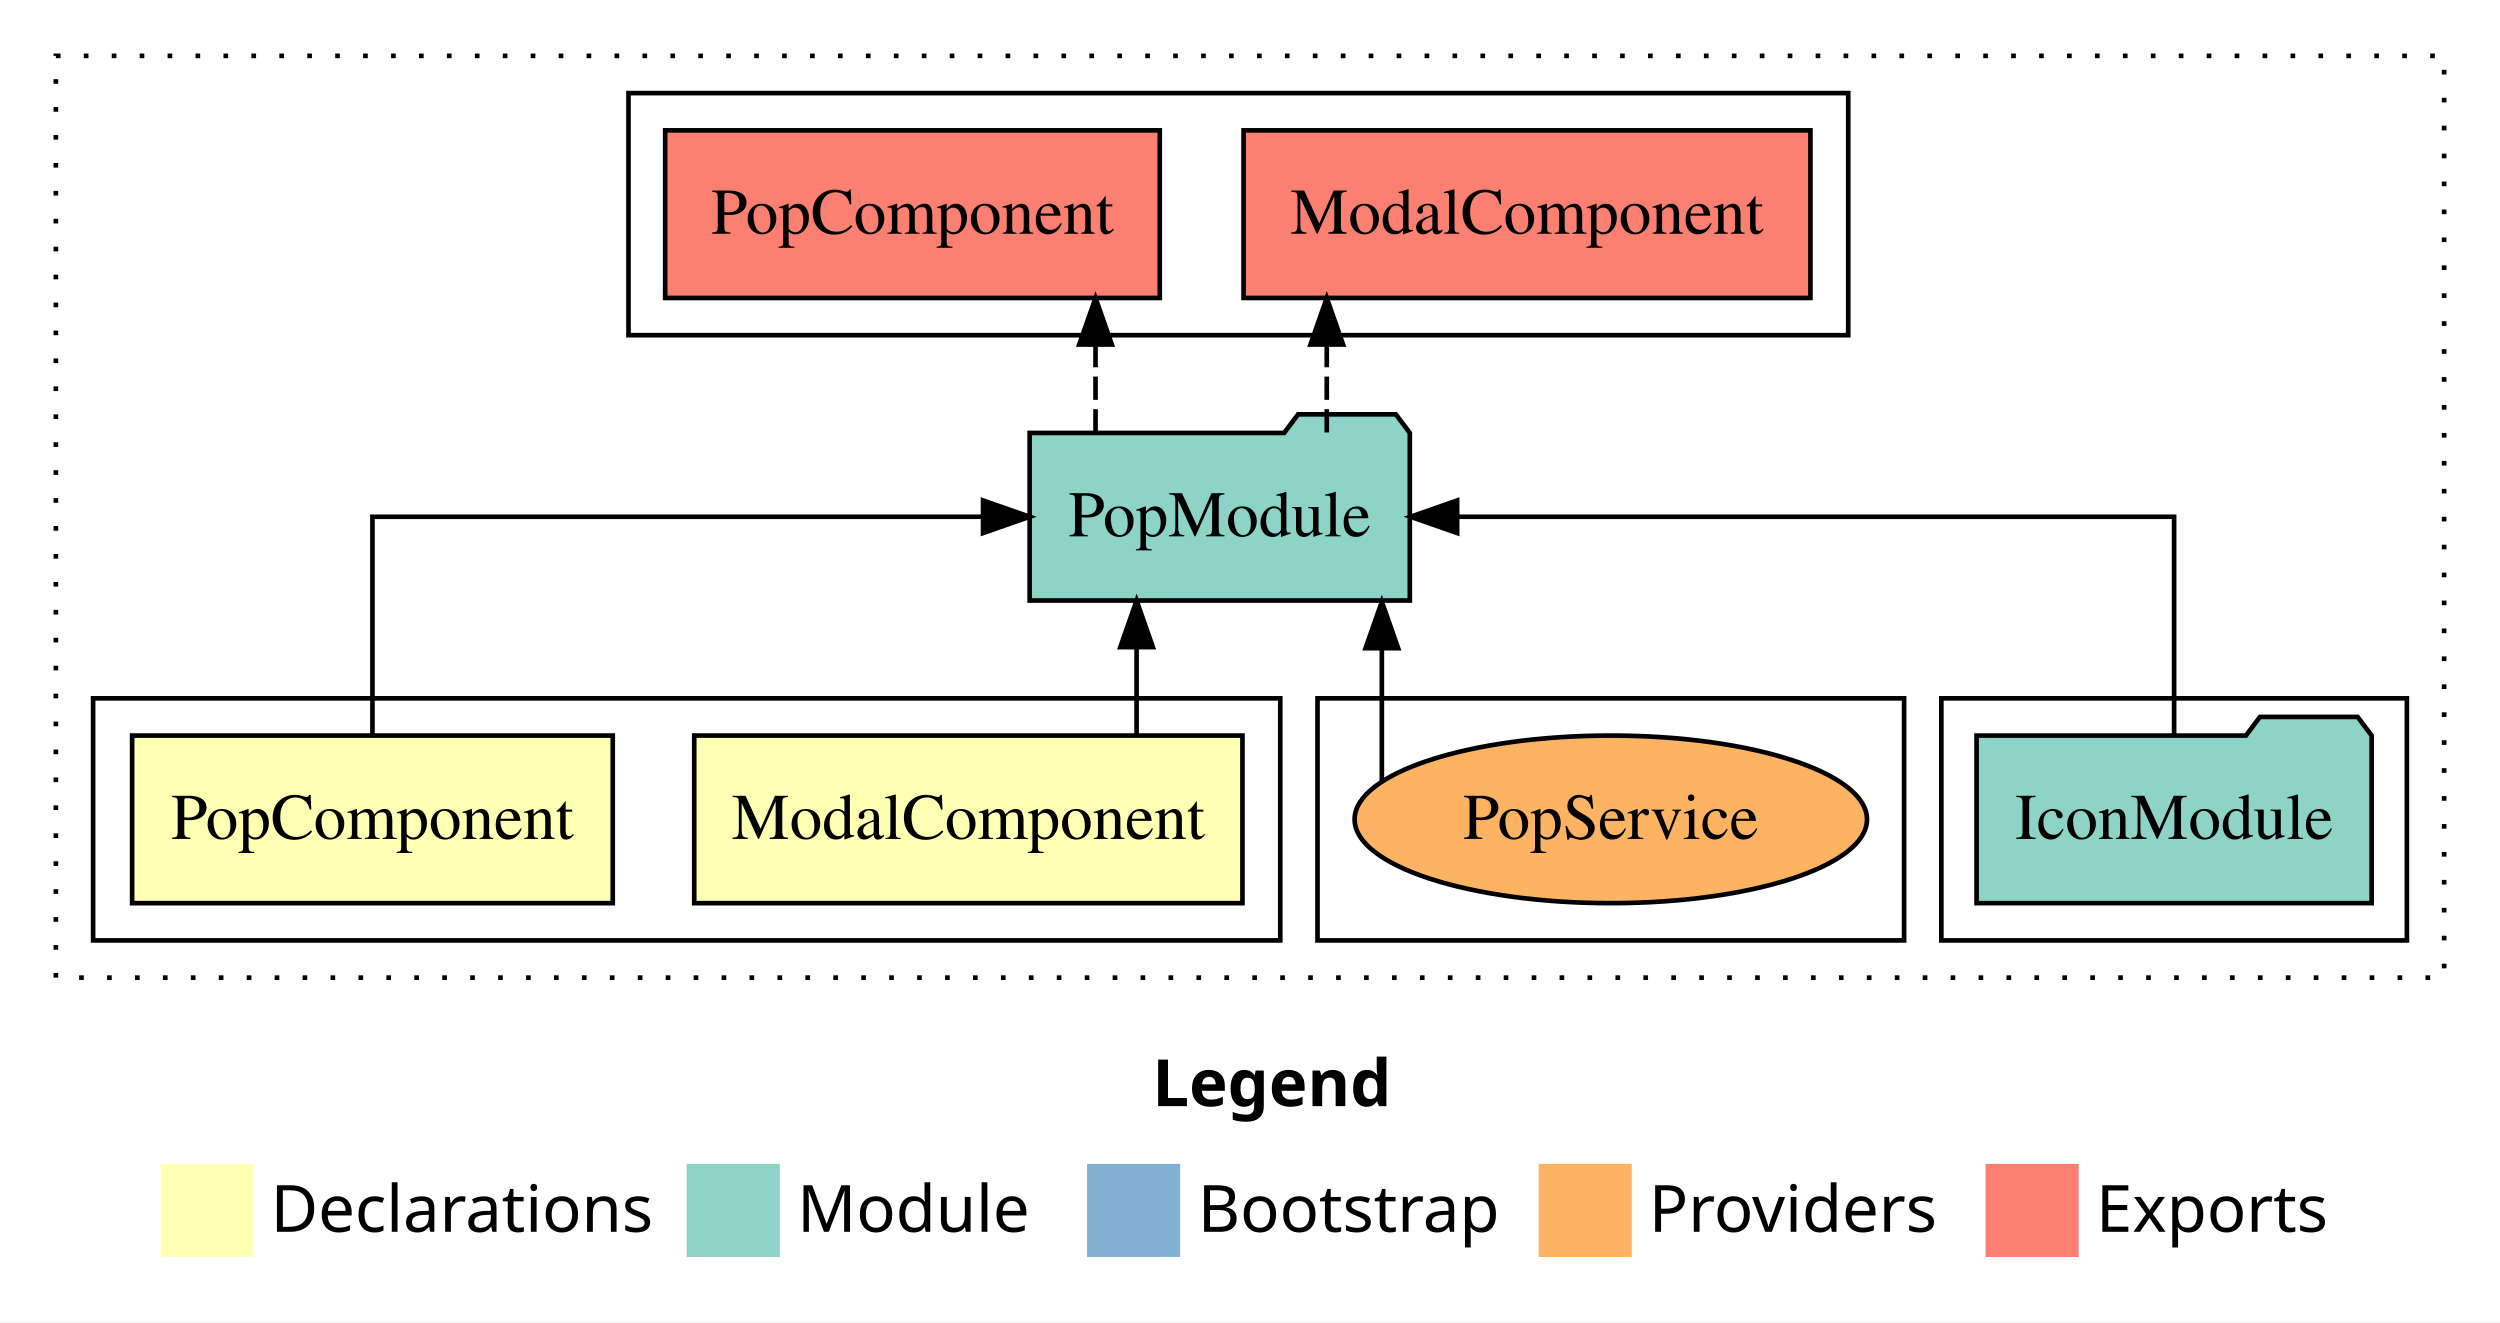
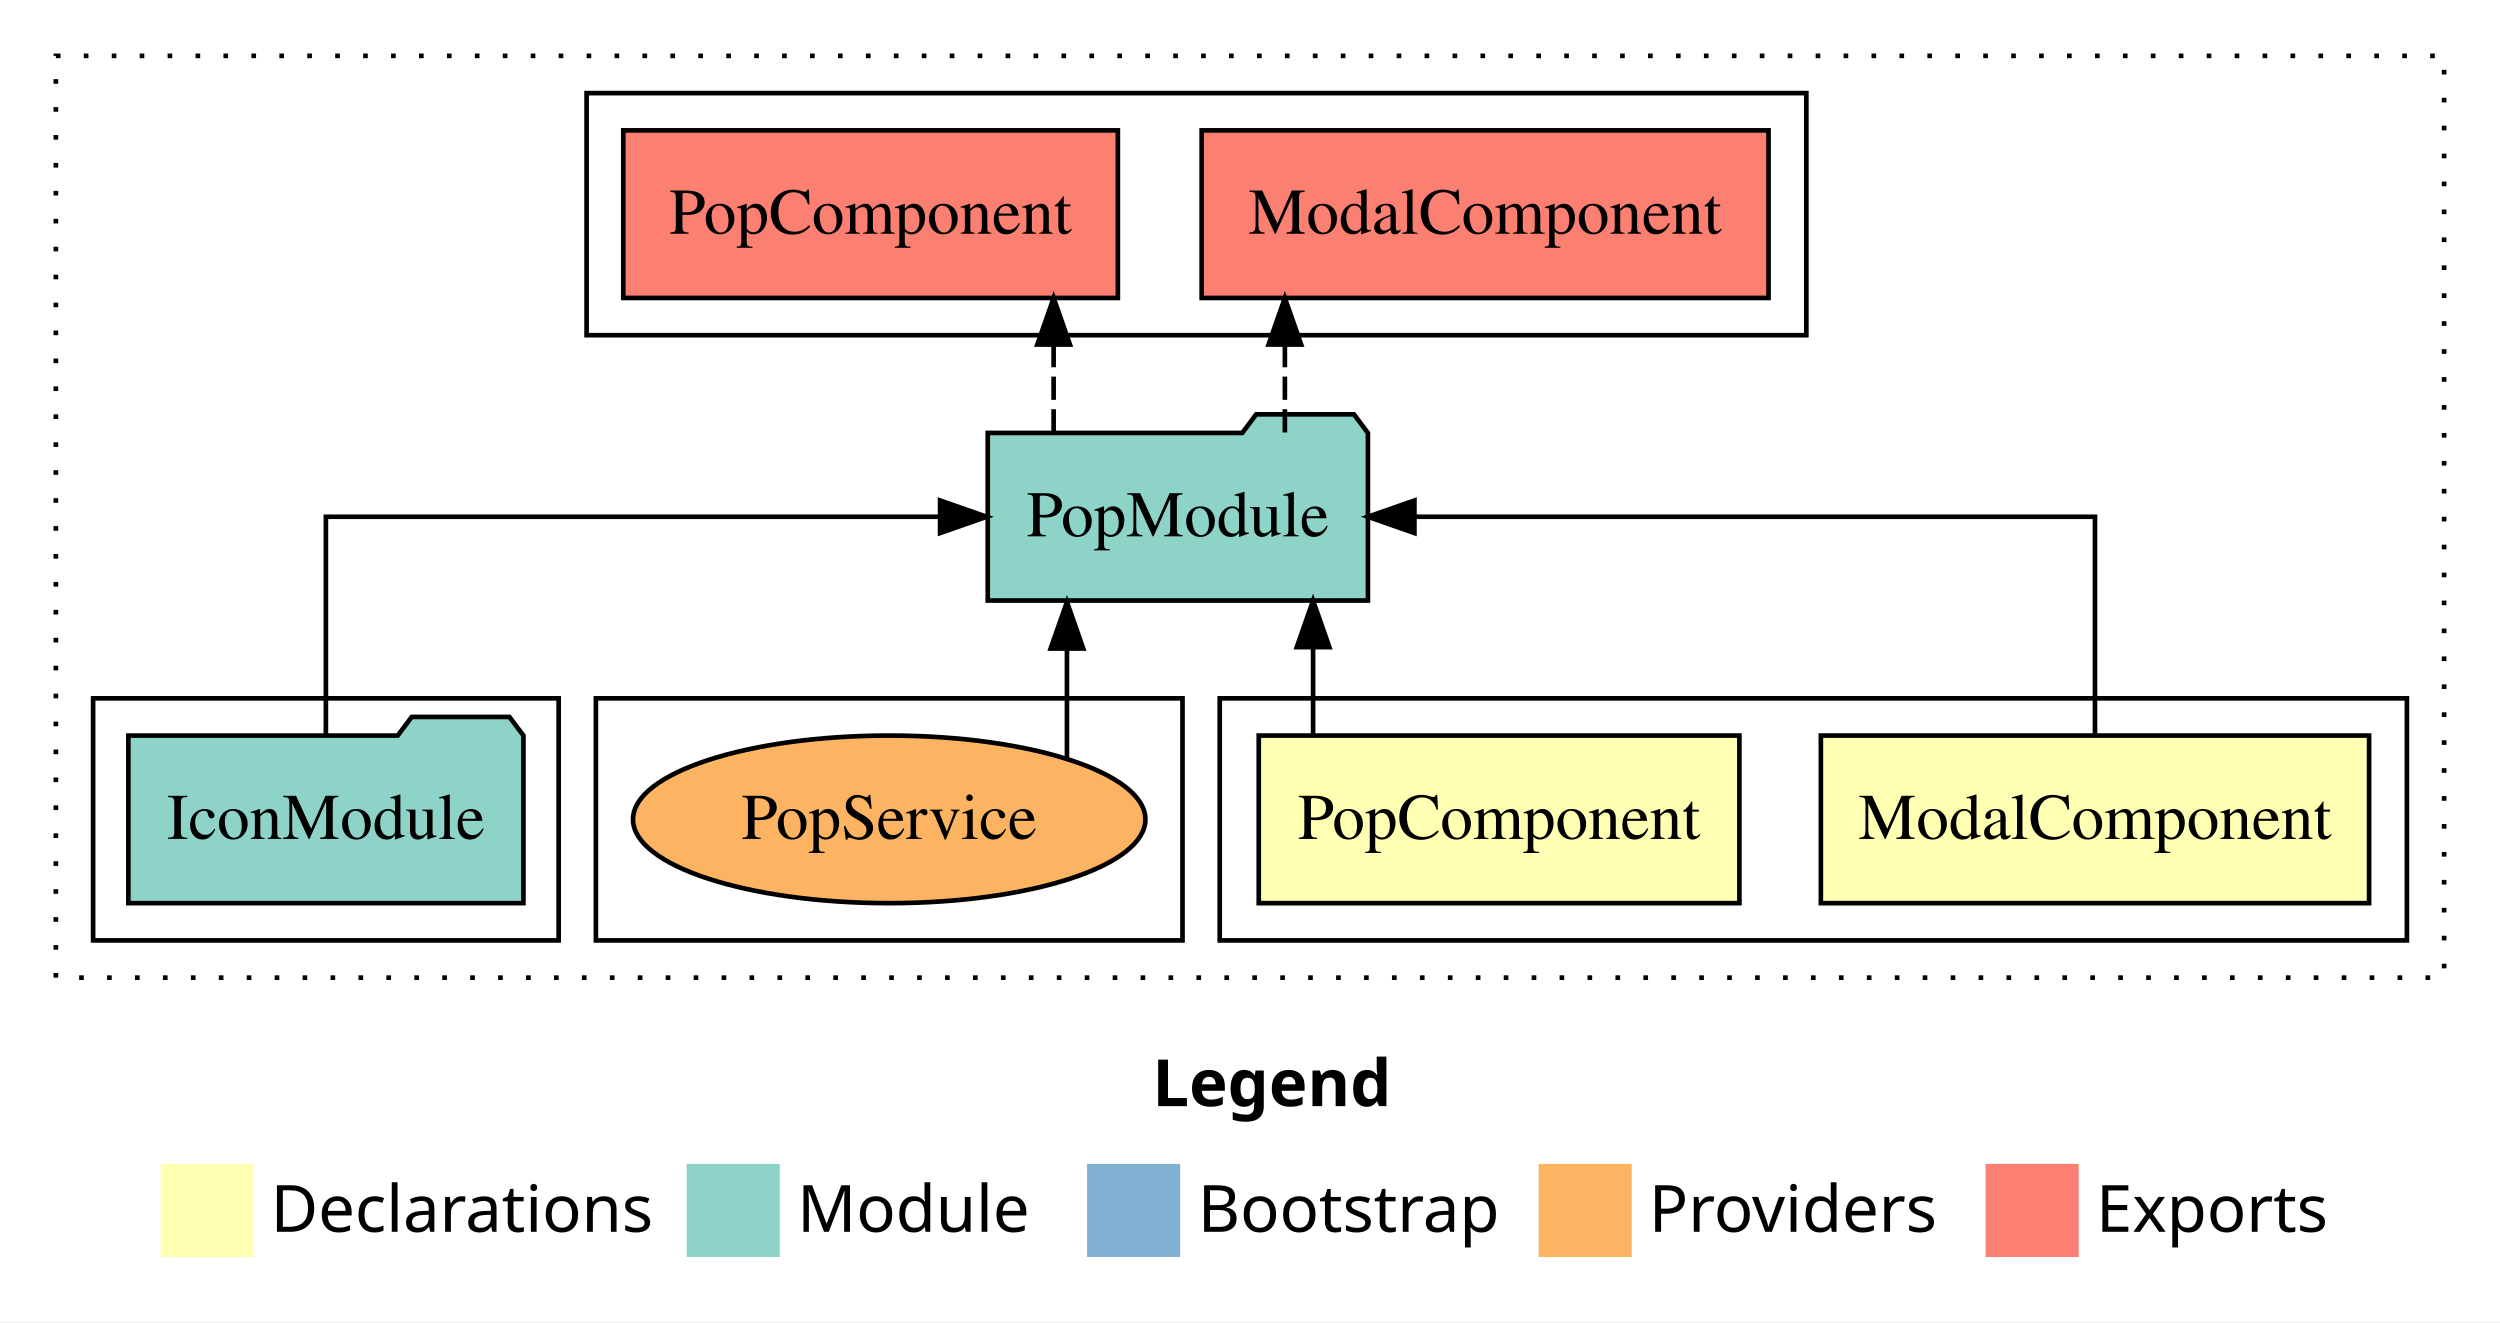
<svg xmlns="http://www.w3.org/2000/svg" width="537pt" height="284pt" viewBox="0.00 0.00 537.00 284.00">
  <g id="graph0" class="graph" transform="scale(1 1) rotate(0) translate(4 280)">
    <polygon fill="white" stroke="transparent" points="-4,4 -4,-280 533,-280 533,4 -4,4" />
    <text text-anchor="start" x="243.51" y="-42.4" font-family="sans-serif" font-weight="bold" font-size="14.00">Legend</text>
    <polygon fill="#ffffb3" stroke="transparent" points="30.5,-10 30.5,-30 50.5,-30 50.5,-10 30.5,-10" />
    <text text-anchor="start" x="54.13" y="-15.4" font-family="sans-serif" font-size="14.00">  Declarations</text>
    <polygon fill="#8dd3c7" stroke="transparent" points="143.5,-10 143.5,-30 163.5,-30 163.5,-10 143.5,-10" />
    <text text-anchor="start" x="167.23" y="-15.4" font-family="sans-serif" font-size="14.00">  Module</text>
    <polygon fill="#80b1d3" stroke="transparent" points="229.5,-10 229.5,-30 249.5,-30 249.5,-10 229.5,-10" />
    <text text-anchor="start" x="253.28" y="-15.4" font-family="sans-serif" font-size="14.00">  Bootstrap</text>
    <polygon fill="#fdb462" stroke="transparent" points="326.5,-10 326.5,-30 346.5,-30 346.5,-10 326.5,-10" />
    <text text-anchor="start" x="350.17" y="-15.4" font-family="sans-serif" font-size="14.00">  Providers</text>
    <polygon fill="#fb8072" stroke="transparent" points="422.5,-10 422.5,-30 442.5,-30 442.5,-10 422.5,-10" />
    <text text-anchor="start" x="446.23" y="-15.4" font-family="sans-serif" font-size="14.00">  Exports</text>
    <g id="clust1" class="cluster">
      <polygon fill="none" stroke="black" stroke-dasharray="1,5" points="8,-70 8,-268 521,-268 521,-70 8,-70" />
    </g>
-     <g id="clust5" class="cluster">
-       <polygon fill="none" stroke="black" points="413,-78 413,-130 513,-130 513,-78 413,-78" />
+     <g id="clust2" class="cluster">
+       <polygon fill="none" stroke="black" points="258,-78 258,-130 513,-130 513,-78 258,-78" />
    </g>
    <g id="clust6" class="cluster">
-       <polygon fill="none" stroke="black" points="131,-208 131,-260 393,-260 393,-208 131,-208" />
+       <polygon fill="none" stroke="black" points="122,-208 122,-260 384,-260 384,-208 122,-208" />
    </g>
    <g id="clust8" class="cluster">
-       <polygon fill="none" stroke="black" points="279,-78 279,-130 405,-130 405,-78 279,-78" />
+       <polygon fill="none" stroke="black" points="124,-78 124,-130 250,-130 250,-78 124,-78" />
    </g>
-     <g id="clust2" class="cluster">
-       <polygon fill="none" stroke="black" points="16,-78 16,-130 271,-130 271,-78 16,-78" />
+     <g id="clust5" class="cluster">
+       <polygon fill="none" stroke="black" points="16,-78 16,-130 116,-130 116,-78 16,-78" />
    </g>
    <g id="node1" class="node">
-       <polygon fill="#ffffb3" stroke="black" points="262.88,-122 145.12,-122 145.12,-86 262.88,-86 262.88,-122" />
-       <text text-anchor="middle" x="204" y="-99.8" font-family="Times,serif" font-size="14.00">ModalComponent</text>
+       <polygon fill="#ffffb3" stroke="black" points="504.88,-122 387.12,-122 387.12,-86 504.88,-86 504.88,-122" />
+       <text text-anchor="middle" x="446" y="-99.8" font-family="Times,serif" font-size="14.00">ModalComponent</text>
    </g>
    <g id="node3" class="node">
-       <polygon fill="#8dd3c7" stroke="black" points="298.83,-187 295.83,-191 274.83,-191 271.83,-187 217.17,-187 217.17,-151 298.83,-151 298.83,-187" />
-       <text text-anchor="middle" x="258" y="-164.8" font-family="Times,serif" font-size="14.00">PopModule</text>
+       <polygon fill="#8dd3c7" stroke="black" points="289.83,-187 286.83,-191 265.83,-191 262.83,-187 208.17,-187 208.17,-151 289.83,-151 289.83,-187" />
+       <text text-anchor="middle" x="249" y="-164.8" font-family="Times,serif" font-size="14.00">PopModule</text>
    </g>
    <g id="edge1" class="edge">
-       <path fill="none" stroke="black" d="M240.14,-122.11C240.14,-122.11 240.14,-140.99 240.14,-140.99" />
-       <polygon fill="black" stroke="black" points="236.64,-140.99 240.14,-150.99 243.64,-140.99 236.64,-140.99" />
+       <path fill="none" stroke="black" d="M446,-122.11C446,-141.34 446,-169 446,-169 446,-169 299.82,-169 299.82,-169" />
+       <polygon fill="black" stroke="black" points="299.82,-165.5 289.82,-169 299.82,-172.5 299.82,-165.5" />
    </g>
    <g id="node2" class="node">
-       <polygon fill="#ffffb3" stroke="black" points="127.62,-122 24.38,-122 24.38,-86 127.62,-86 127.62,-122" />
-       <text text-anchor="middle" x="76" y="-99.8" font-family="Times,serif" font-size="14.00">PopComponent</text>
+       <polygon fill="#ffffb3" stroke="black" points="369.62,-122 266.38,-122 266.38,-86 369.62,-86 369.62,-122" />
+       <text text-anchor="middle" x="318" y="-99.8" font-family="Times,serif" font-size="14.00">PopComponent</text>
    </g>
    <g id="edge2" class="edge">
-       <path fill="none" stroke="black" d="M76,-122.11C76,-141.34 76,-169 76,-169 76,-169 207.16,-169 207.16,-169" />
-       <polygon fill="black" stroke="black" points="207.16,-172.5 217.16,-169 207.16,-165.5 207.16,-172.5" />
+       <path fill="none" stroke="black" d="M278.05,-122.11C278.05,-122.11 278.05,-140.99 278.05,-140.99" />
+       <polygon fill="black" stroke="black" points="274.55,-140.99 278.05,-150.99 281.55,-140.99 274.55,-140.99" />
    </g>
    <g id="node5" class="node">
-       <polygon fill="#fb8072" stroke="black" points="384.88,-252 263.12,-252 263.12,-216 384.88,-216 384.88,-252" />
-       <text text-anchor="middle" x="324" y="-229.8" font-family="Times,serif" font-size="14.00">ModalComponent </text>
+       <polygon fill="#fb8072" stroke="black" points="375.88,-252 254.12,-252 254.12,-216 375.88,-216 375.88,-252" />
+       <text text-anchor="middle" x="315" y="-229.8" font-family="Times,serif" font-size="14.00">ModalComponent </text>
    </g>
    <g id="edge4" class="edge">
-       <path fill="none" stroke="black" stroke-dasharray="5,2" d="M280.99,-187.11C280.99,-187.11 280.99,-205.99 280.99,-205.99" />
-       <polygon fill="black" stroke="black" points="277.49,-205.99 280.99,-215.99 284.49,-205.99 277.49,-205.99" />
+       <path fill="none" stroke="black" stroke-dasharray="5,2" d="M271.99,-187.11C271.99,-187.11 271.99,-205.99 271.99,-205.99" />
+       <polygon fill="black" stroke="black" points="268.49,-205.99 271.99,-215.99 275.49,-205.99 268.49,-205.99" />
    </g>
    <g id="node6" class="node">
-       <polygon fill="#fb8072" stroke="black" points="245.12,-252 138.88,-252 138.88,-216 245.12,-216 245.12,-252" />
-       <text text-anchor="middle" x="192" y="-229.8" font-family="Times,serif" font-size="14.00">PopComponent </text>
+       <polygon fill="#fb8072" stroke="black" points="236.12,-252 129.88,-252 129.88,-216 236.12,-216 236.12,-252" />
+       <text text-anchor="middle" x="183" y="-229.8" font-family="Times,serif" font-size="14.00">PopComponent </text>
    </g>
    <g id="edge5" class="edge">
-       <path fill="none" stroke="black" stroke-dasharray="5,2" d="M231.32,-187.11C231.32,-187.11 231.32,-205.99 231.32,-205.99" />
-       <polygon fill="black" stroke="black" points="227.82,-205.99 231.32,-215.99 234.82,-205.99 227.82,-205.99" />
+       <path fill="none" stroke="black" stroke-dasharray="5,2" d="M222.32,-187.11C222.32,-187.11 222.32,-205.99 222.32,-205.99" />
+       <polygon fill="black" stroke="black" points="218.82,-205.99 222.32,-215.99 225.82,-205.99 218.82,-205.99" />
    </g>
    <g id="node4" class="node">
-       <polygon fill="#8dd3c7" stroke="black" points="505.43,-122 502.43,-126 481.43,-126 478.43,-122 420.57,-122 420.57,-86 505.43,-86 505.43,-122" />
-       <text text-anchor="middle" x="463" y="-99.8" font-family="Times,serif" font-size="14.00">IconModule</text>
+       <polygon fill="#8dd3c7" stroke="black" points="108.43,-122 105.43,-126 84.43,-126 81.43,-122 23.57,-122 23.57,-86 108.43,-86 108.43,-122" />
+       <text text-anchor="middle" x="66" y="-99.8" font-family="Times,serif" font-size="14.00">IconModule</text>
    </g>
    <g id="edge3" class="edge">
-       <path fill="none" stroke="black" d="M463,-122.11C463,-141.34 463,-169 463,-169 463,-169 308.99,-169 308.99,-169" />
-       <polygon fill="black" stroke="black" points="308.99,-165.5 298.99,-169 308.99,-172.5 308.99,-165.5" />
+       <path fill="none" stroke="black" d="M66,-122.11C66,-141.34 66,-169 66,-169 66,-169 197.93,-169 197.93,-169" />
+       <polygon fill="black" stroke="black" points="197.93,-172.5 207.93,-169 197.93,-165.5 197.93,-172.5" />
    </g>
    <g id="node7" class="node">
-       <ellipse fill="#fdb462" stroke="black" cx="342" cy="-104" rx="55.03" ry="18" />
-       <text text-anchor="middle" x="342" y="-99.8" font-family="Times,serif" font-size="14.00">PopService</text>
+       <ellipse fill="#fdb462" stroke="black" cx="187" cy="-104" rx="55.03" ry="18" />
+       <text text-anchor="middle" x="187" y="-99.8" font-family="Times,serif" font-size="14.00">PopService</text>
    </g>
    <g id="edge6" class="edge">
-       <path fill="none" stroke="black" d="M292.82,-112.23C292.82,-112.23 292.82,-140.76 292.82,-140.76" />
-       <polygon fill="black" stroke="black" points="289.32,-140.76 292.82,-150.76 296.32,-140.76 289.32,-140.76" />
+       <path fill="none" stroke="black" d="M225.18,-117.15C225.18,-117.15 225.18,-140.69 225.18,-140.69" />
+       <polygon fill="black" stroke="black" points="221.68,-140.69 225.18,-150.69 228.68,-140.69 221.68,-140.69" />
    </g>
  </g>
</svg>
